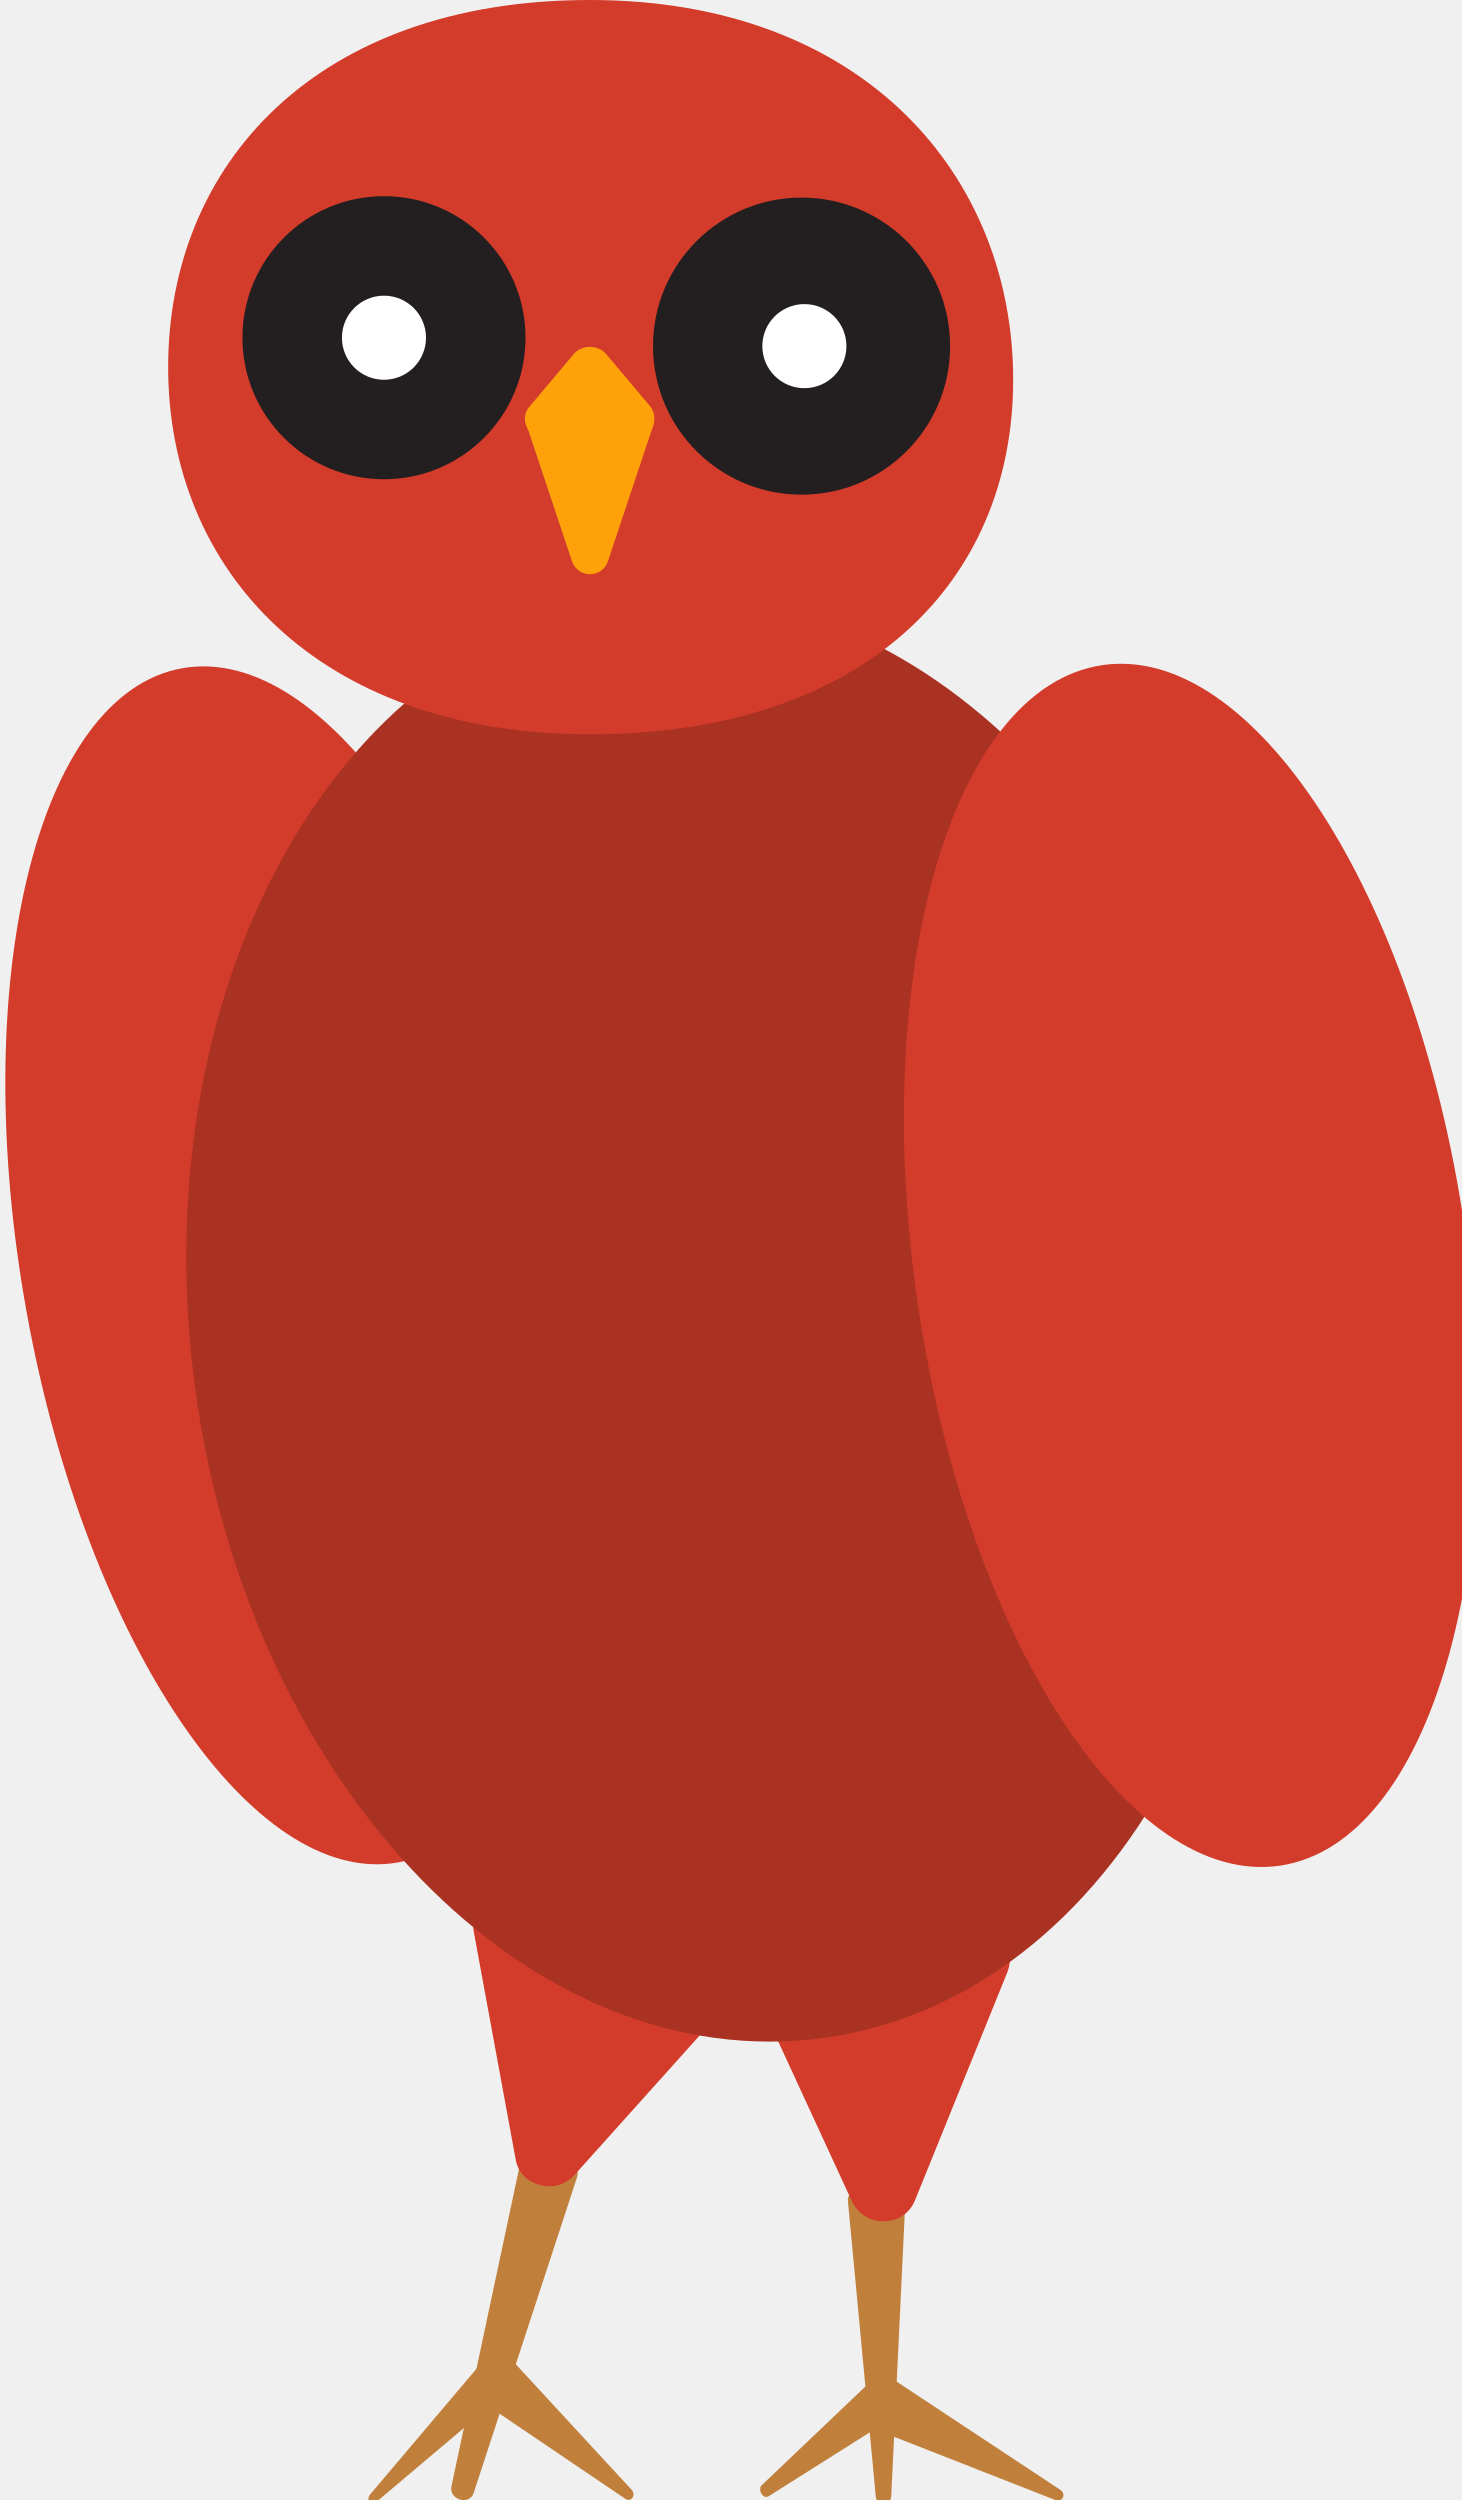
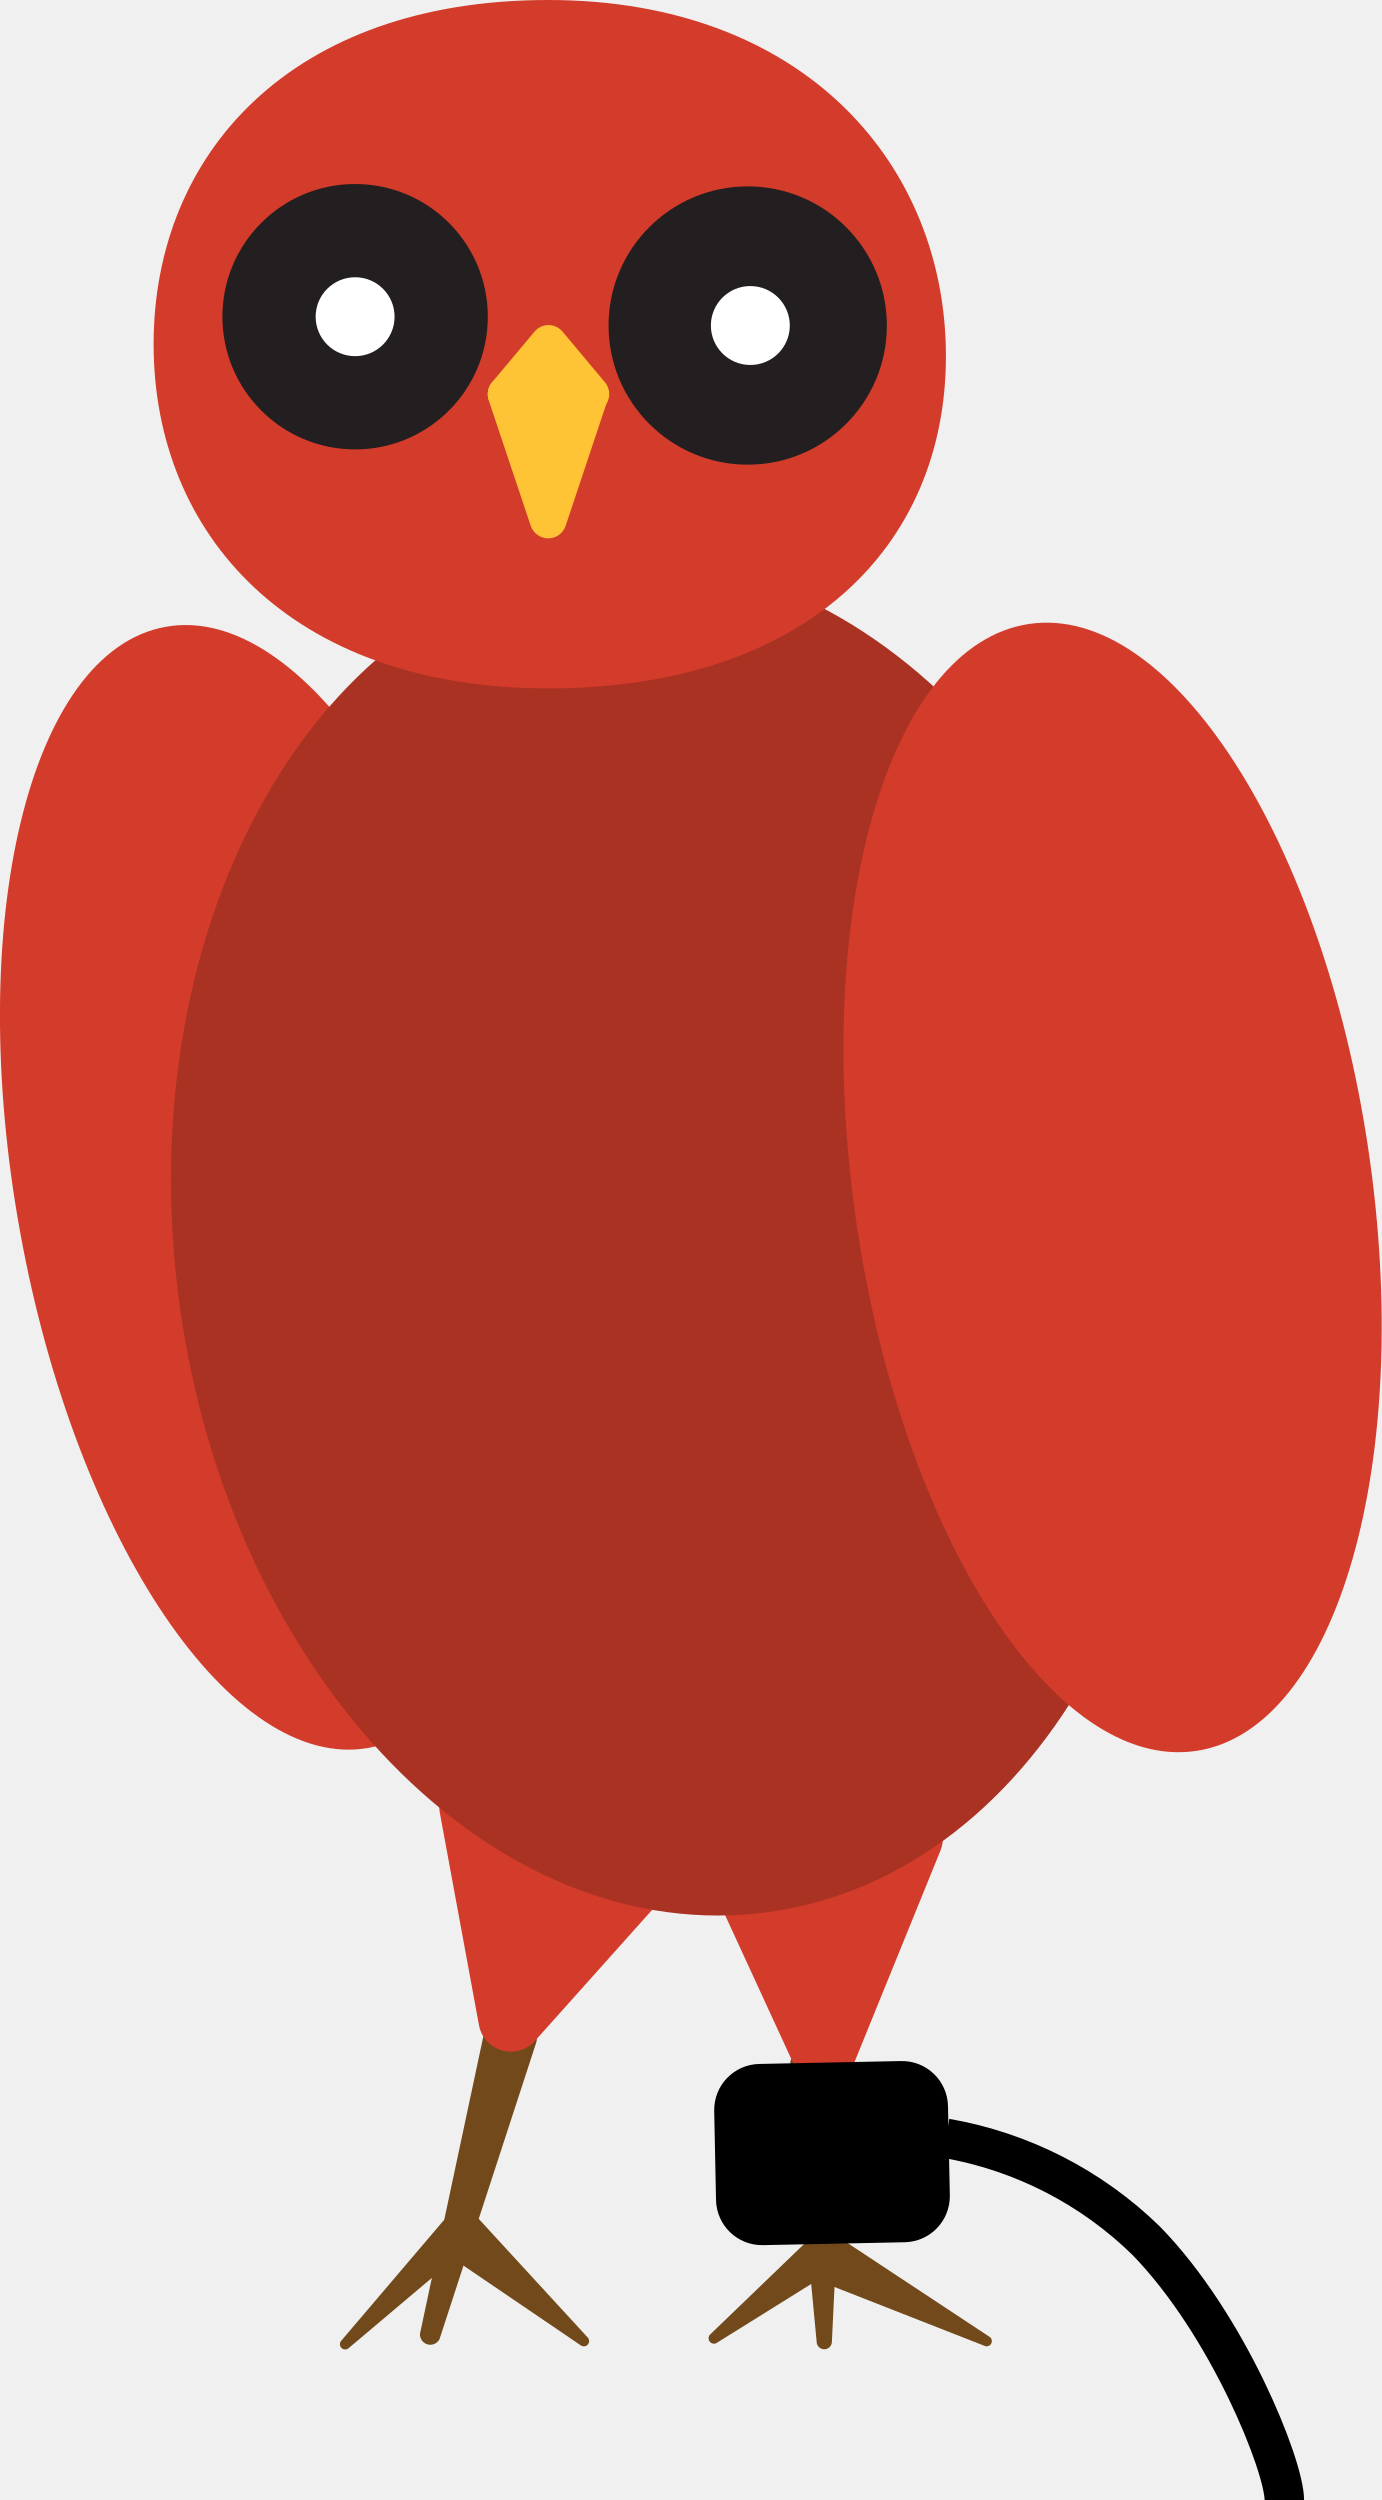
- <svg xmlns="http://www.w3.org/2000/svg" version="1.1" x="0px" y="0px" viewBox="0 0 104.3 178.4" style="enable-background:new 0 0 104.3 178.4;" xml:space="preserve">
-   <style type="text/css">
- 	.st0{fill:#C07F3B;}
- 	.st1{fill:#D33B2A;}
- 	.st2{fill:#A93223;}
- 	.st3{fill:#231F20;}
- 	.st4{fill:#FFFFFF;}
- 	.st5{fill:#FFA20A;}
- </style>
+ <svg xmlns="http://www.w3.org/2000/svg" viewBox="0 0 105.05 190.08">
+   <defs>
+     <style>.cls-1{fill:#71491a;}.cls-2{fill:#d33b2a;}.cls-3{fill:#a93223;}.cls-4{fill:#231f20;}.cls-5{fill:#fff;}.cls-6{fill:#ffc435;}.cls-7,.cls-8{stroke:#000;stroke-miterlimit:10;stroke-width:3px;}.cls-8{fill:none;}</style>
+   </defs>
  <g id="claws">
-     <path class="st0" d="M33.8,177.9l7.4-22.6c0.1-0.4-0.1-0.8-0.5-1l-2.4-0.9c-0.5-0.2-1,0.1-1.1,0.6l-5,23.5   C32.1,178.4,33.5,178.8,33.8,177.9z" />
-     <path class="st0" d="M26.9,178.5l9-7.6c0.2-0.1,0.2-0.4,0.1-0.6l-1.2-1.5c-0.2-0.2-0.5-0.2-0.6,0l-7.7,9.1   C26,178.4,26.5,178.9,26.9,178.5z" />
-     <path class="st0" d="M45.1,177.7l-8.4-9.1c-0.2-0.2-0.5-0.2-0.6,0.1l-1.5,2.4c-0.1,0.2-0.1,0.4,0.1,0.5l9.9,6.7   C45,178.6,45.4,178.1,45.1,177.7z" />
-     <path class="st0" d="M63.6,178.1l1-20.9c0-0.3-0.2-0.6-0.5-0.6l-3-0.2c-0.4,0-0.6,0.3-0.6,0.6l2,21.2   C62.6,178.8,63.6,178.8,63.6,178.1z" />
-     <path class="st0" d="M54.9,178.1l9.5-6c0.2-0.1,0.2-0.4,0.1-0.5l-1.2-2.1c-0.1-0.2-0.4-0.3-0.6-0.1l-8.4,8   C54.1,177.8,54.5,178.4,54.9,178.1z" />
-     <path class="st0" d="M75.7,177.7l-12.1-8c-0.2-0.1-0.5,0-0.6,0.2l-0.9,2.9c-0.1,0.2,0,0.4,0.2,0.5l13,5.1   C75.8,178.6,76.1,178,75.7,177.7z" />
+     <path class="cls-1" d="M33.41,177.87l7.36-22.57a.79.79,0,0,0-.47-1L38,153.4a.8.8,0,0,0-1.07.58l-5,23.47A.79.79,0,0,0,33.41,177.87Z" />
+     <path class="cls-1" d="M26.49,178.55l9-7.6a.41.41,0,0,0,.06-.56l-1.23-1.53a.4.4,0,0,0-.62,0L25.92,178A.4.4,0,0,0,26.49,178.55Z" />
+     <path class="cls-1" d="M44.69,177.73l-8.38-9.12a.41.41,0,0,0-.64.06l-1.51,2.38a.4.4,0,0,0,.11.55l9.9,6.73A.4.4,0,0,0,44.69,177.73Z" />
+     <path class="cls-1" d="M63.25,178.05l1-21a.58.58,0,0,0-.54-.6l-3-.21a.59.59,0,0,0-.62.63l2,21.16A.58.58,0,0,0,63.25,178.05Z" />
+     <path class="cls-1" d="M54.55,178.1l9.54-5.95a.4.4,0,0,0,.13-.54L63,169.52a.4.4,0,0,0-.62-.1l-8.36,8.05A.4.4,0,0,0,54.55,178.1Z" />
+     <path class="cls-1" d="M75.29,177.71l-12.11-8a.4.4,0,0,0-.6.22l-.89,2.87a.4.4,0,0,0,.24.49l13,5.1A.4.4,0,0,0,75.29,177.71Z" />
  </g>
  <g id="legs">
-     <path class="st1" d="M41,155.2l10.5-11.7c1.2-1.3,0.6-3.4-1-4L37,135c-1.8-0.6-3.5,0.9-3.2,2.8l3,16.3   C37.1,156,39.7,156.7,41,155.2z" />
-     <path class="st1" d="M65.3,157l6.6-16.3c0.6-1.6-0.5-3.3-2.2-3.4l-14.3-0.4c-1.8-0.1-3.1,1.8-2.3,3.5l7.7,16.7   C61.7,159,64.5,159,65.3,157z" />
+     <path class="cls-2" d="M40.64,155.21l10.49-11.73a2.47,2.47,0,0,0-1.05-4L36.64,135a2.47,2.47,0,0,0-3.21,2.77l3,16.27A2.46,2.46,0,0,0,40.64,155.21Z" />
+     <path class="cls-2" d="M64.88,157l6.63-16.31a2.46,2.46,0,0,0-2.2-3.39L55,136.84a2.46,2.46,0,0,0-2.3,3.49l7.7,16.73A2.46,2.46,0,0,0,64.88,157Z" />
  </g>
  <g id="torso">
-     <g id="back_wing_1_">
-       <ellipse id="outer_part_1_" transform="matrix(0.9839 -0.1785 0.1785 0.9839 -15.7789 5.1431)" class="st1" cx="20.7" cy="90.3" rx="19.1" ry="43.3" />
+     <g id="back_wing" data-name="back wing">
+       <ellipse id="outer_part" data-name="outer part" class="cls-2" cx="20.31" cy="90.28" rx="19.08" ry="43.31" transform="translate(-15.79 5.07) rotate(-10.28)" />
    </g>
-     <ellipse id="body_1_" transform="matrix(0.9906 -0.1369 0.1369 0.9906 -12.3927 7.9694)" class="st2" cx="51.7" cy="94.1" rx="38.1" ry="51.8" />
-     <g id="front_wing">
-       <ellipse id="outer_part_2_" transform="matrix(0.9892 -0.1466 0.1466 0.9892 -12.3182 13.4342)" class="st1" cx="85" cy="90.3" rx="19.7" ry="43.3" />
+     <ellipse id="body" class="cls-3" cx="51.36" cy="94.09" rx="38.05" ry="51.77" transform="translate(-12.4 7.92) rotate(-7.87)" />
+     <g id="front_wing" data-name="front wing">
+       <ellipse id="outer_part-2" data-name="outer part" class="cls-2" cx="84.59" cy="90.28" rx="19.66" ry="43.31" transform="translate(-12.32 13.38) rotate(-8.43)" />
    </g>
  </g>
-   <g id="wings">
- </g>
  <g id="head">
-     <path class="st1" d="M72.3,27.1c0,14.5-10.7,25.3-30.2,25.3S12,40.6,12,26.2S22.5,0,42.1,0S72.3,12.6,72.3,27.1z" />
+     <path class="cls-2" d="M71.92,27.08c0,14.45-10.66,25.26-30.24,25.26s-30-11.72-30-26.17S22.1,0,41.68,0,71.92,12.63,71.92,27.08Z" />
  </g>
  <g id="eyes">
-     <circle id="left_eye" class="st3" cx="27.4" cy="24.1" r="10.1" />
-     <circle id="right_eye" class="st3" cx="57.2" cy="24.7" r="10.6" />
+     <circle id="left_eye" data-name="left eye" class="cls-4" cx="27" cy="24.08" r="10.09" />
+     <circle id="right_eye" data-name="right eye" class="cls-4" cx="56.85" cy="24.75" r="10.58" />
    <g id="pupils">
-       <circle class="st4" cx="27.4" cy="24.1" r="3" />
-       <circle class="st4" cx="57.4" cy="24.7" r="3" />
+       <circle class="cls-5" cx="27" cy="24.08" r="3" />
+       <circle class="cls-5" cx="57.05" cy="24.75" r="3" />
    </g>
  </g>
  <g id="beak">
-     <path class="st5" d="M43.4,40l3.2-9.6c0.3-0.9-0.4-1.8-1.3-1.8h-6.4c-1,0-1.6,0.9-1.3,1.8l3.2,9.6C41.2,41.3,43,41.3,43.4,40z" />
-     <path class="st5" d="M41,25.2l-3.2,3.8c-0.8,0.9-0.1,2.3,1.1,2.3l6.4,0c1.2,0,1.8-1.4,1.1-2.3l-3.2-3.8   C42.6,24.6,41.6,24.6,41,25.2z" />
+     <path class="cls-6" d="M43,40l3.2-9.59a1.39,1.39,0,0,0-1.32-1.83H38.47a1.39,1.39,0,0,0-1.32,1.83L40.36,40A1.4,1.4,0,0,0,43,40Z" />
+     <path class="cls-6" d="M40.61,25.25l-3.2,3.82a1.4,1.4,0,0,0,1.07,2.29h6.4A1.4,1.4,0,0,0,46,29.07l-3.2-3.82A1.39,1.39,0,0,0,40.61,25.25Z" />
+   </g>
+   <g id="TAG">
+     <rect class="cls-7" x="55.87" y="158.32" width="14.78" height="10.78" rx="2" transform="translate(-3.33 1.32) rotate(-1.17)" />
+     <path class="cls-8" d="M97.65,190.08c0-2.58-4.28-13.34-10.52-19.73a28.84,28.84,0,0,0-15.21-7.77" />
  </g>
</svg>
